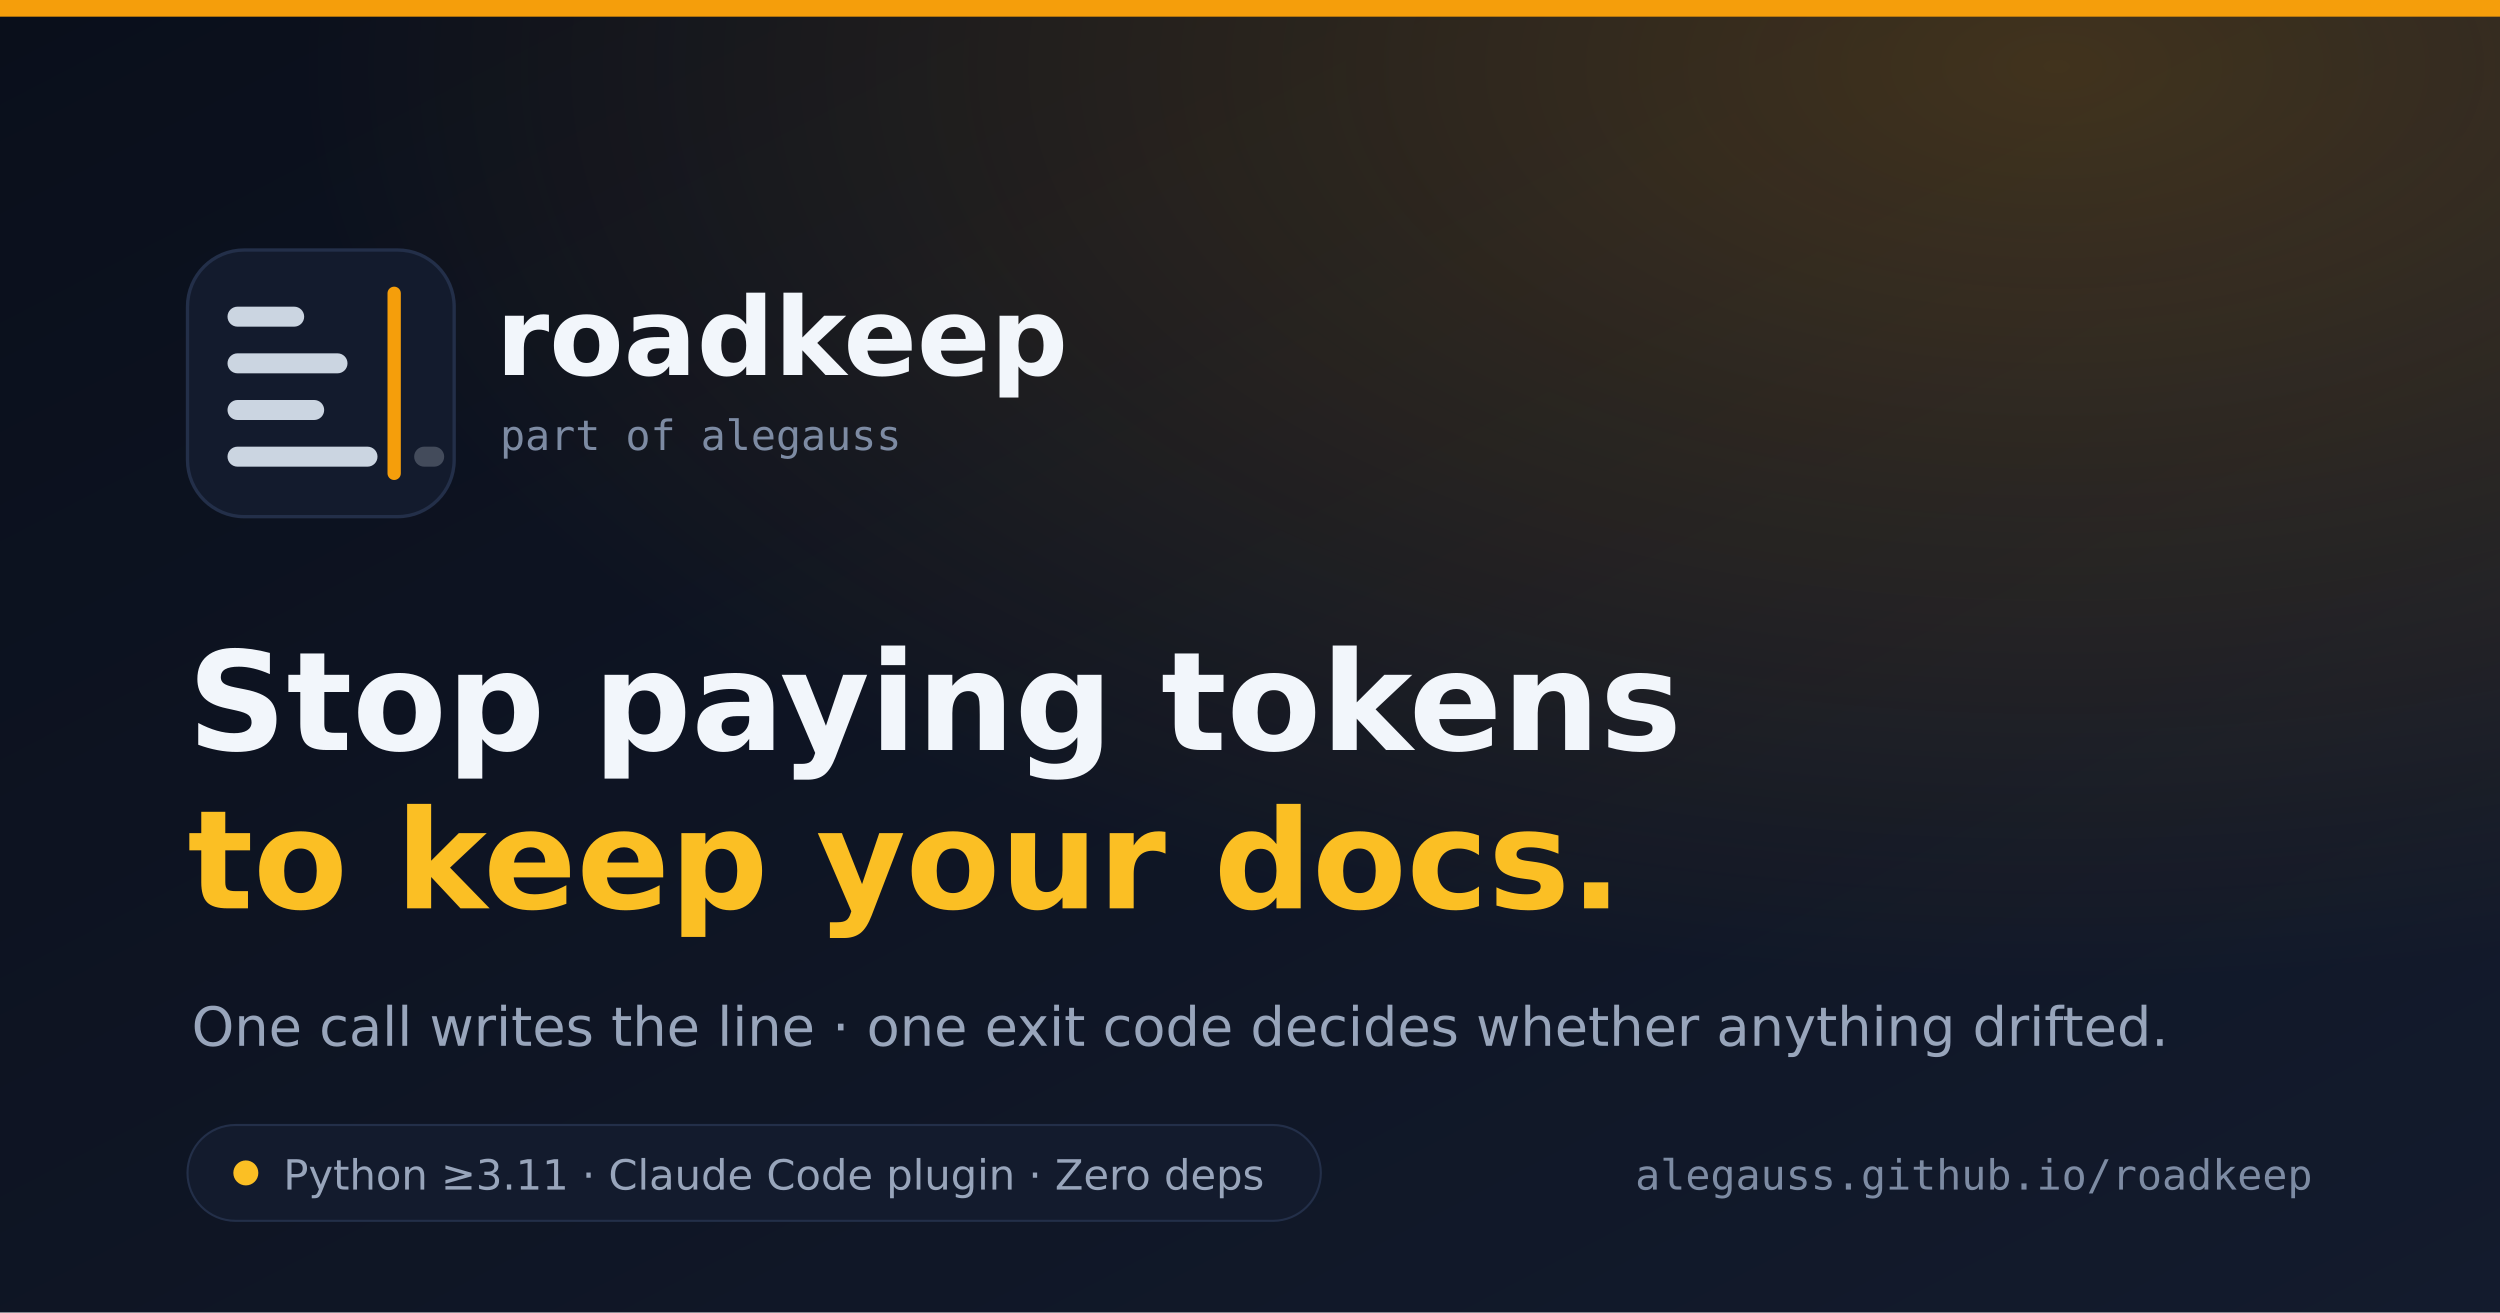
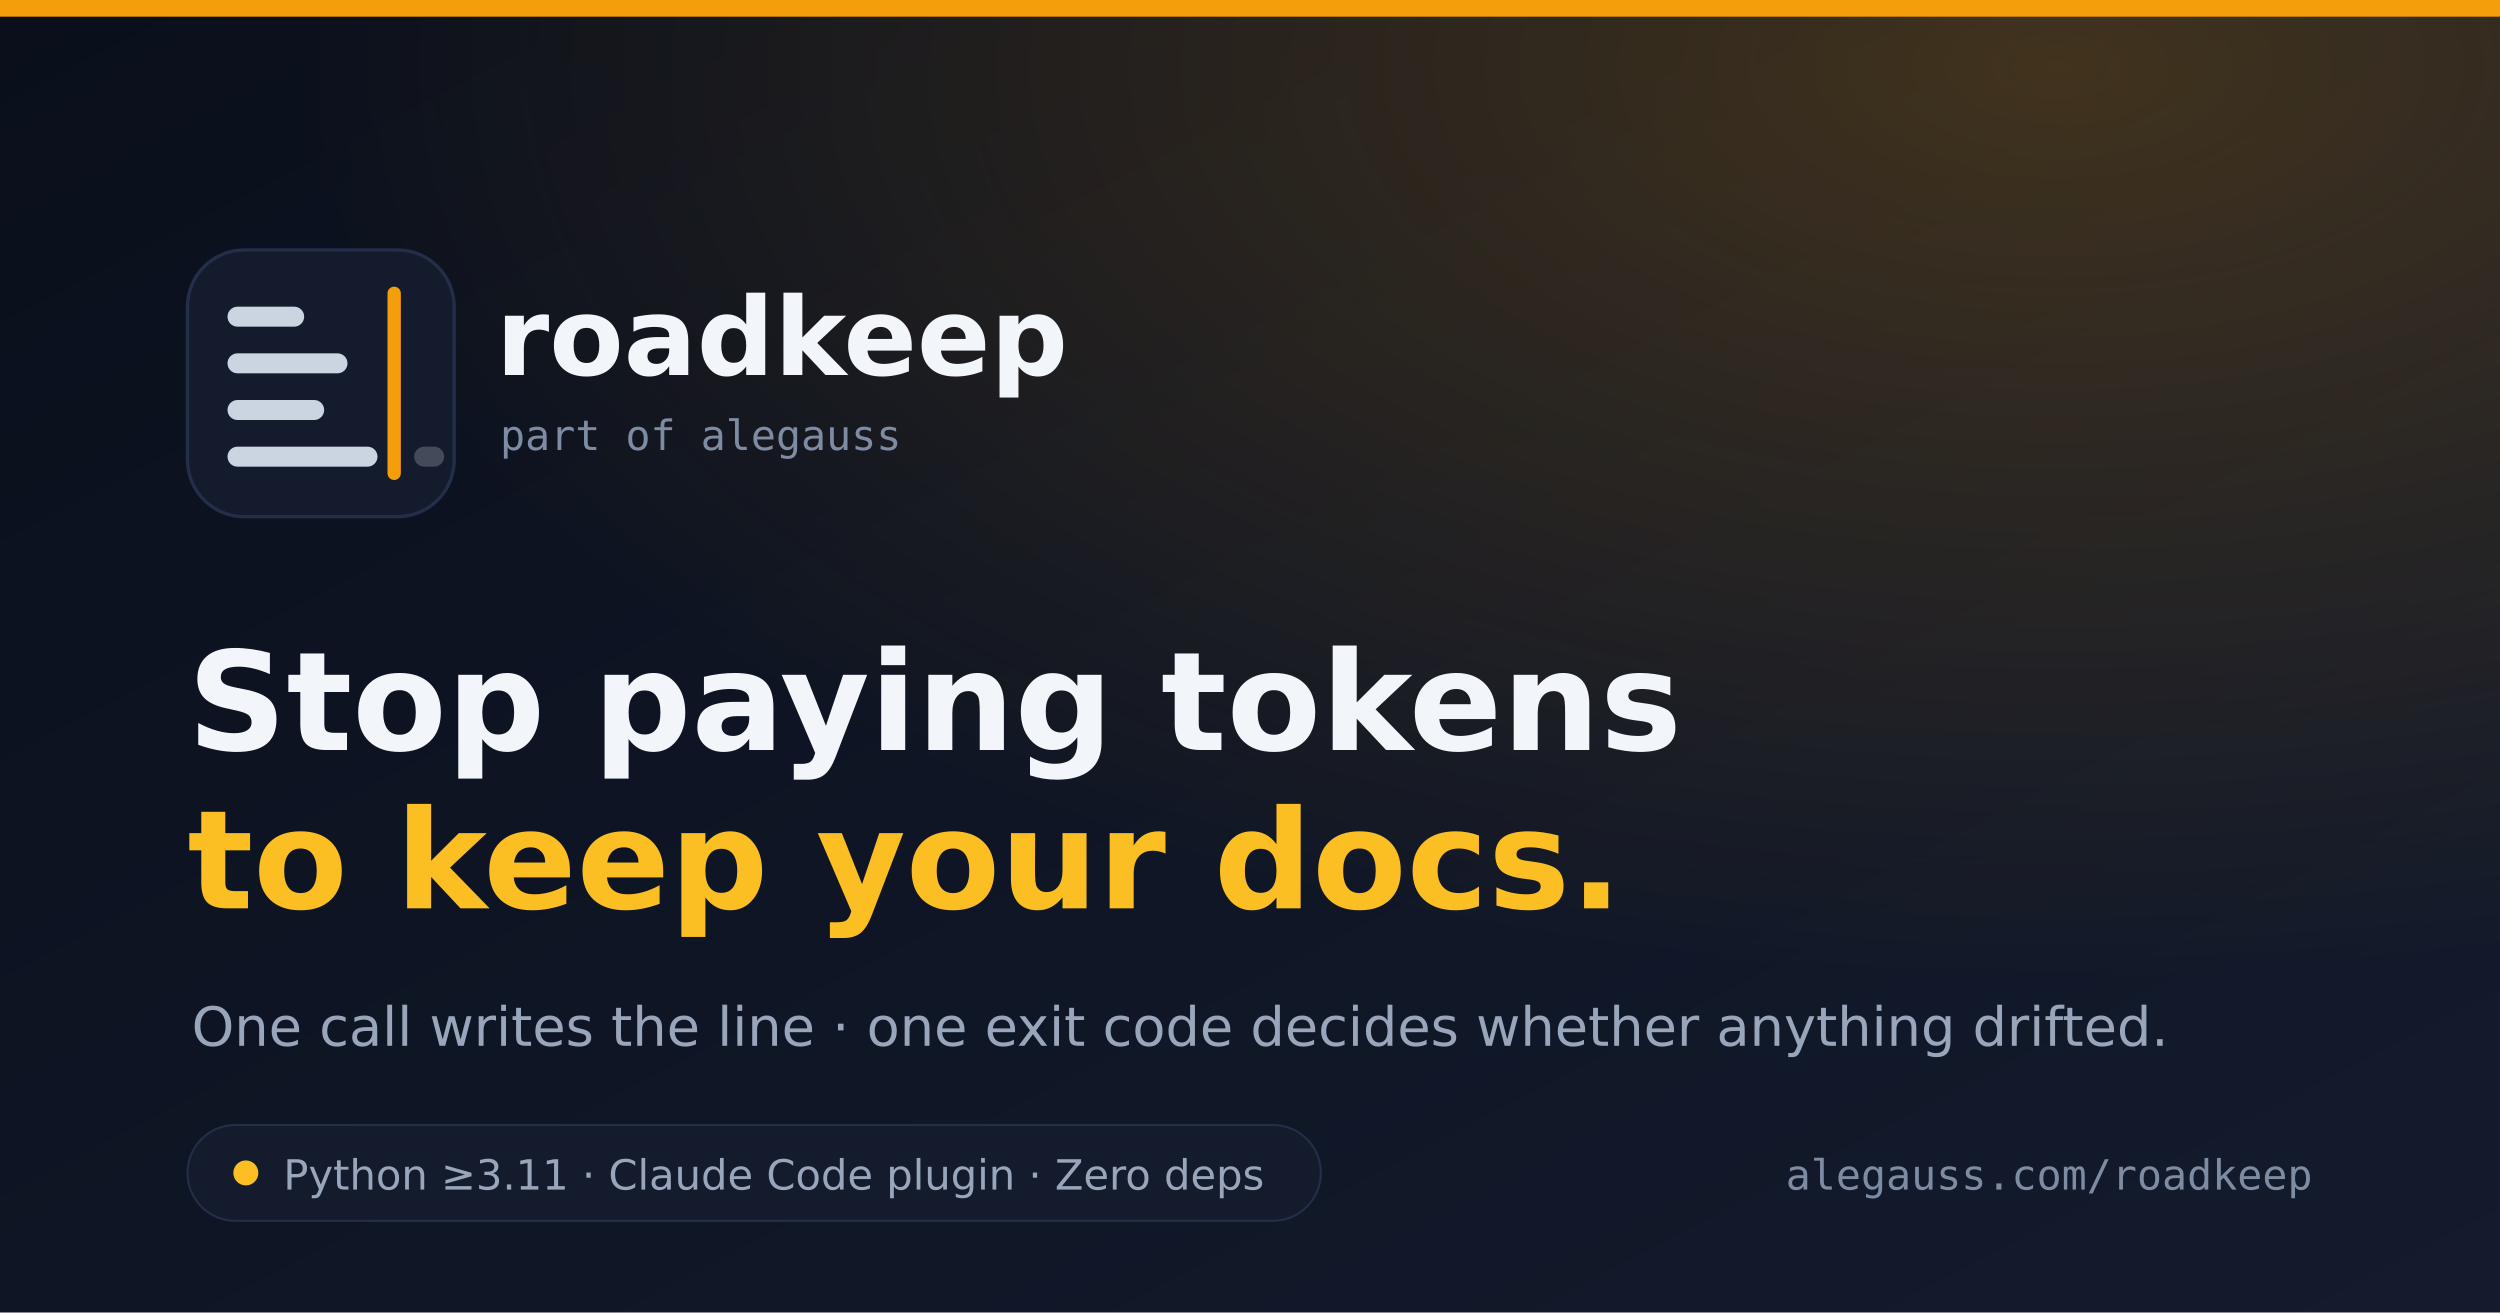
<svg xmlns="http://www.w3.org/2000/svg" width="1200" height="630" viewBox="0 0 1200 630" role="img" aria-label="roadkeep — stop paying tokens to keep your docs">
  <defs>
    <linearGradient id="rk-bg" x1="0" y1="0" x2="1" y2="1">
      <stop offset="0" stop-color="#0a0f1b" />
      <stop offset="1" stop-color="#131b2d" />
    </linearGradient>
    <radialGradient id="rk-glow" cx="0.82" cy="0.05" r="0.7">
      <stop offset="0" stop-color="#f59e0b" stop-opacity="0.22" />
      <stop offset="1" stop-color="#f59e0b" stop-opacity="0" />
    </radialGradient>
  </defs>
  <rect width="1200" height="630" fill="url(#rk-bg)" />
  <rect width="1200" height="630" fill="url(#rk-glow)" />
  <rect x="0" y="0" width="1200" height="8" fill="#f59e0b" />
  <g transform="translate(90,120) scale(0.8)">
    <rect width="160" height="160" rx="34" fill="#131b2d" stroke="#232f49" stroke-width="2" />
    <rect fill="#cbd5e1" x="24" y="34" width="46" height="12" rx="6" />
    <rect fill="#cbd5e1" x="24" y="62" width="72" height="12" rx="6" />
    <rect fill="#cbd5e1" x="24" y="90" width="58" height="12" rx="6" />
    <rect fill="#cbd5e1" x="24" y="118" width="90" height="12" rx="6" />
    <rect fill="#f59e0b" x="120" y="22" width="8" height="116" rx="4" />
    <rect fill="#cbd5e1" opacity=".26" x="136" y="118" width="18" height="12" rx="6" />
  </g>
  <text x="238" y="180" font-family="DejaVu Sans, sans-serif" font-size="52" font-weight="bold" fill="#f2f6fb">roadkeep</text>
  <text x="240" y="216" font-family="DejaVu Sans Mono, monospace" font-size="20" fill="#7d8ba3">part of alegauss</text>
  <text x="90" y="360" font-family="DejaVu Sans, sans-serif" font-size="66" font-weight="bold" fill="#f2f6fb">Stop paying tokens</text>
  <text x="90" y="436" font-family="DejaVu Sans, sans-serif" font-size="66" font-weight="bold" fill="#fbbf24">to keep your docs.</text>
  <text x="92" y="502" font-family="DejaVu Sans, sans-serif" font-size="26" fill="#98a5bb">One call writes the line · one exit code decides whether anything drifted.</text>
  <rect x="90" y="540" width="544" height="46" rx="23" fill="#131b2d" stroke="#232f49" />
  <circle cx="118" cy="563" r="6" fill="#fbbf24" />
  <text x="136" y="571" font-family="DejaVu Sans, sans-serif" font-size="20" fill="#98a5bb">Python ≥3.11 · Claude Code plugin · Zero deps</text>
-   <text x="1110" y="571" text-anchor="end" font-family="DejaVu Sans Mono, monospace" font-size="20" fill="#7d8ba3">alegauss.github.io/roadkeep</text>
+   <text x="1110" y="571" text-anchor="end" font-family="DejaVu Sans Mono, monospace" font-size="20" fill="#7d8ba3">alegauss.com/roadkeep</text>
</svg>
